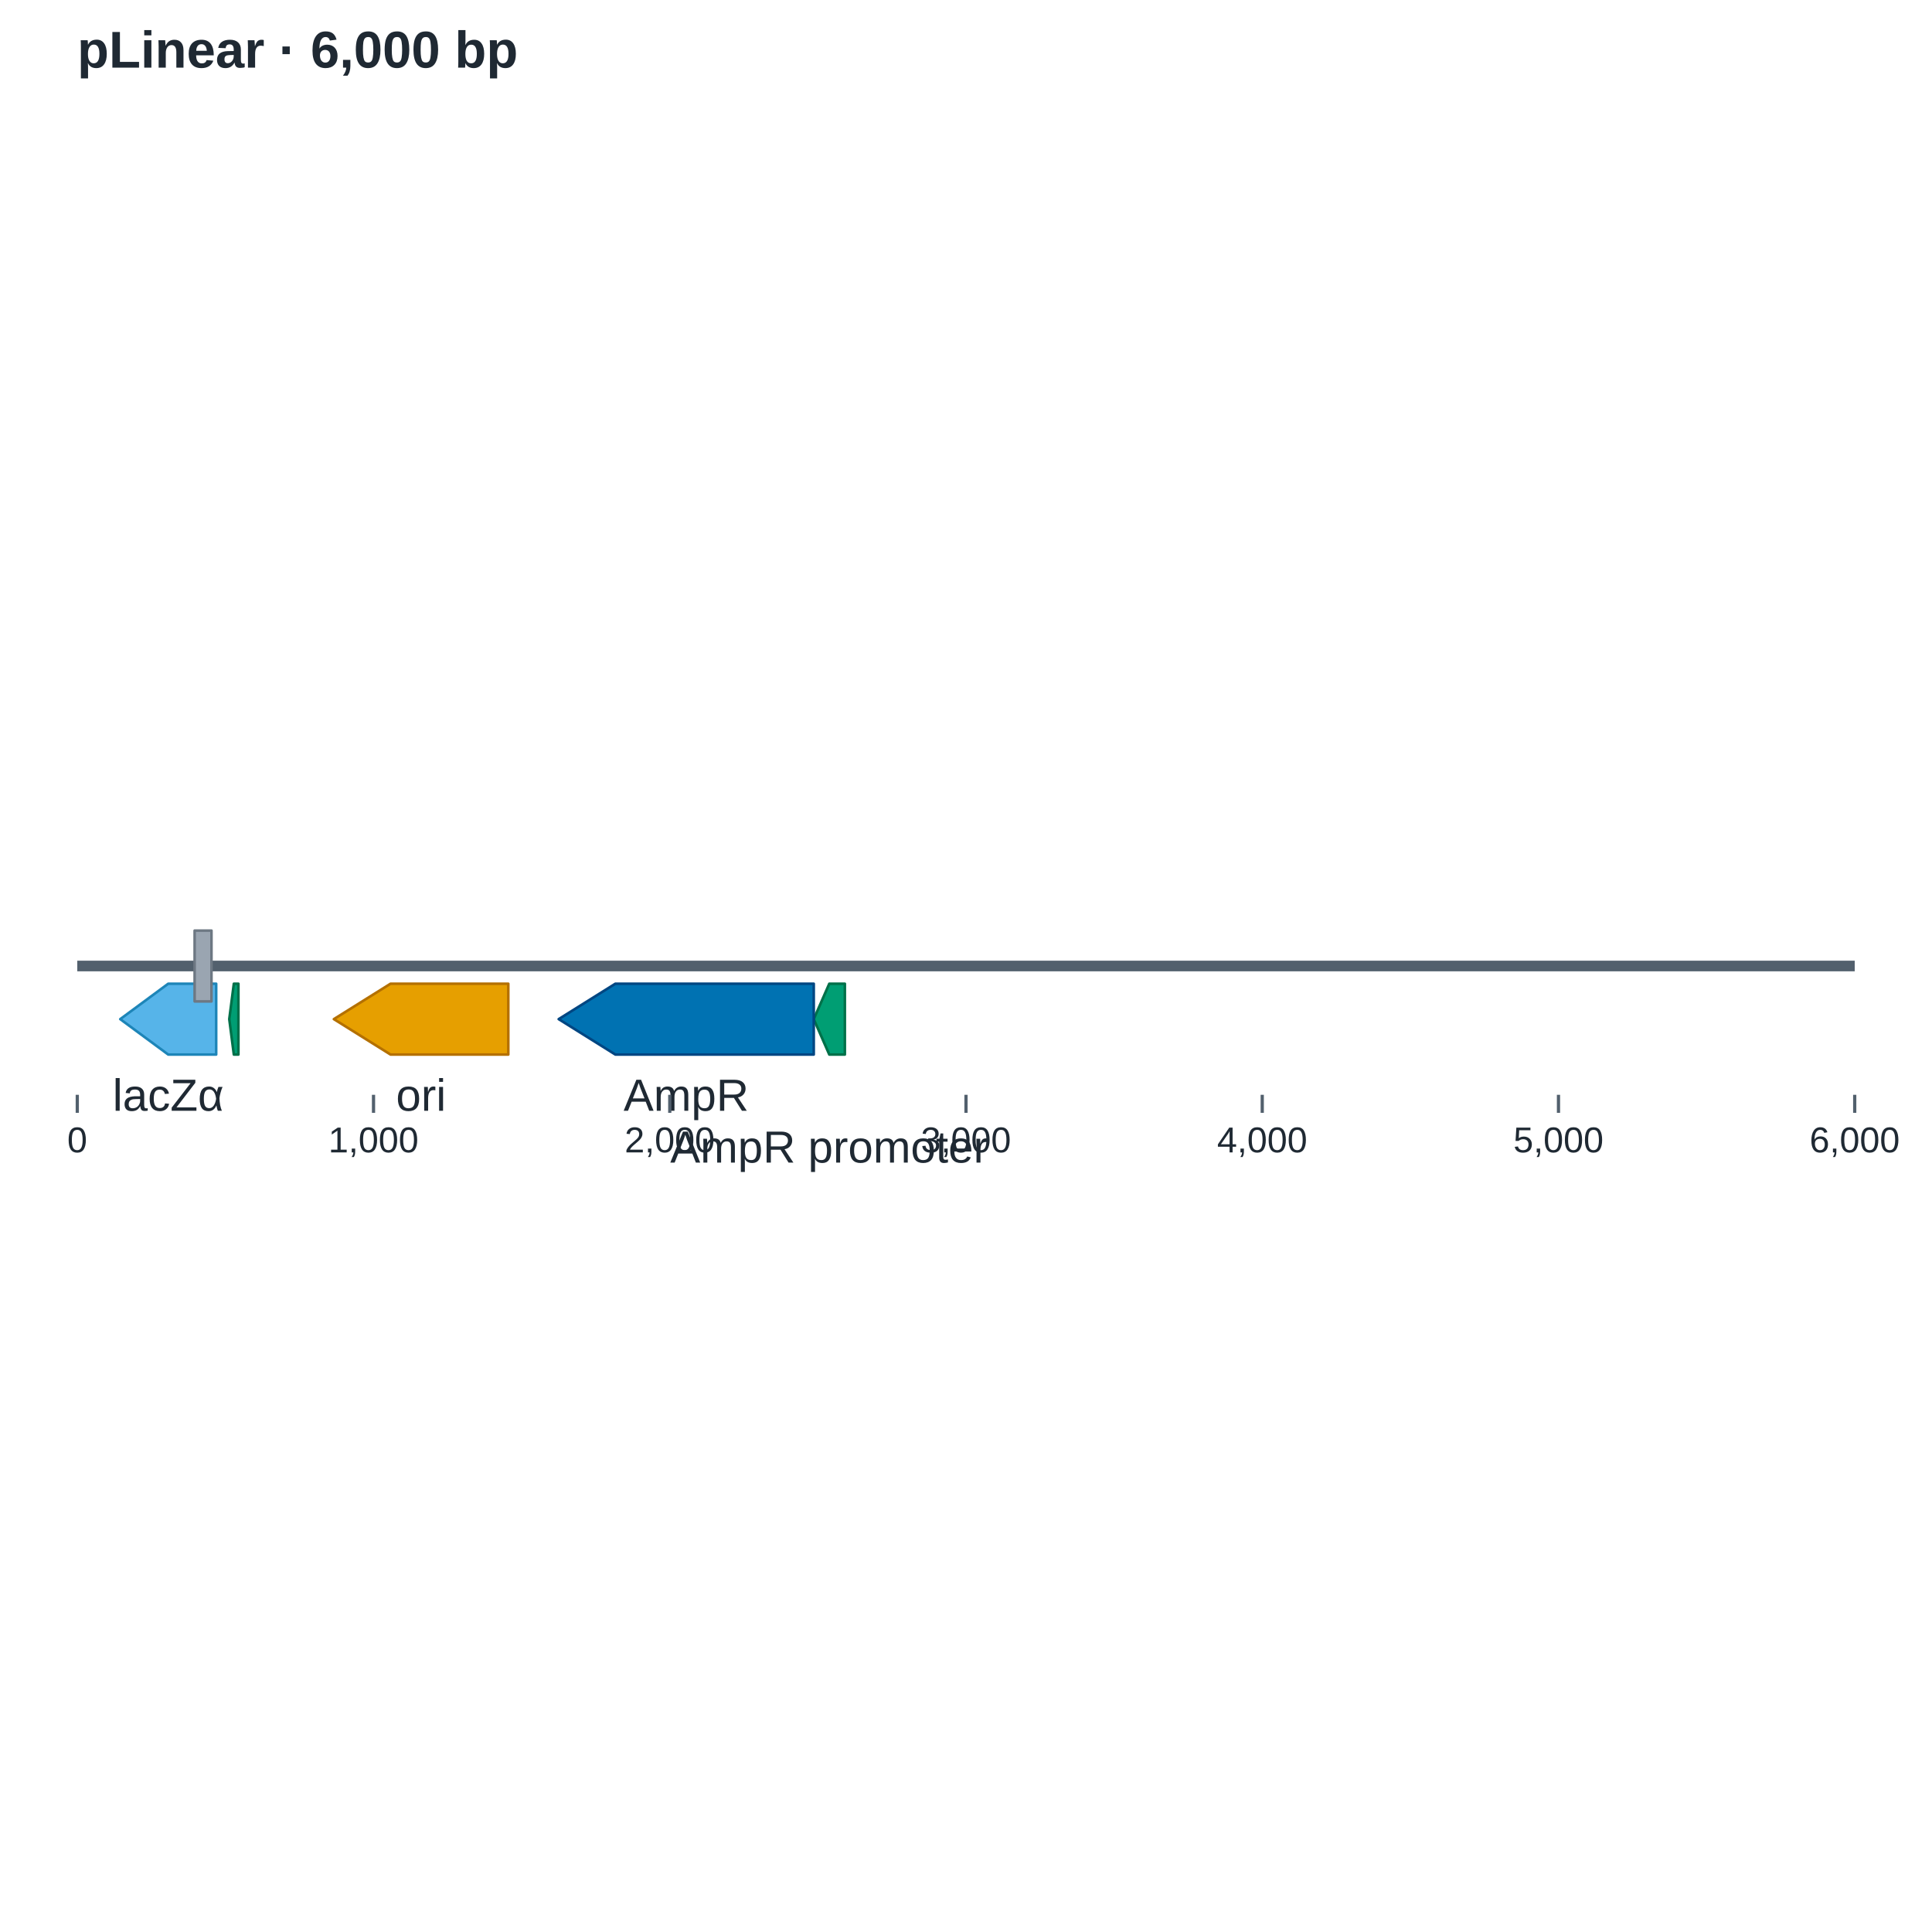
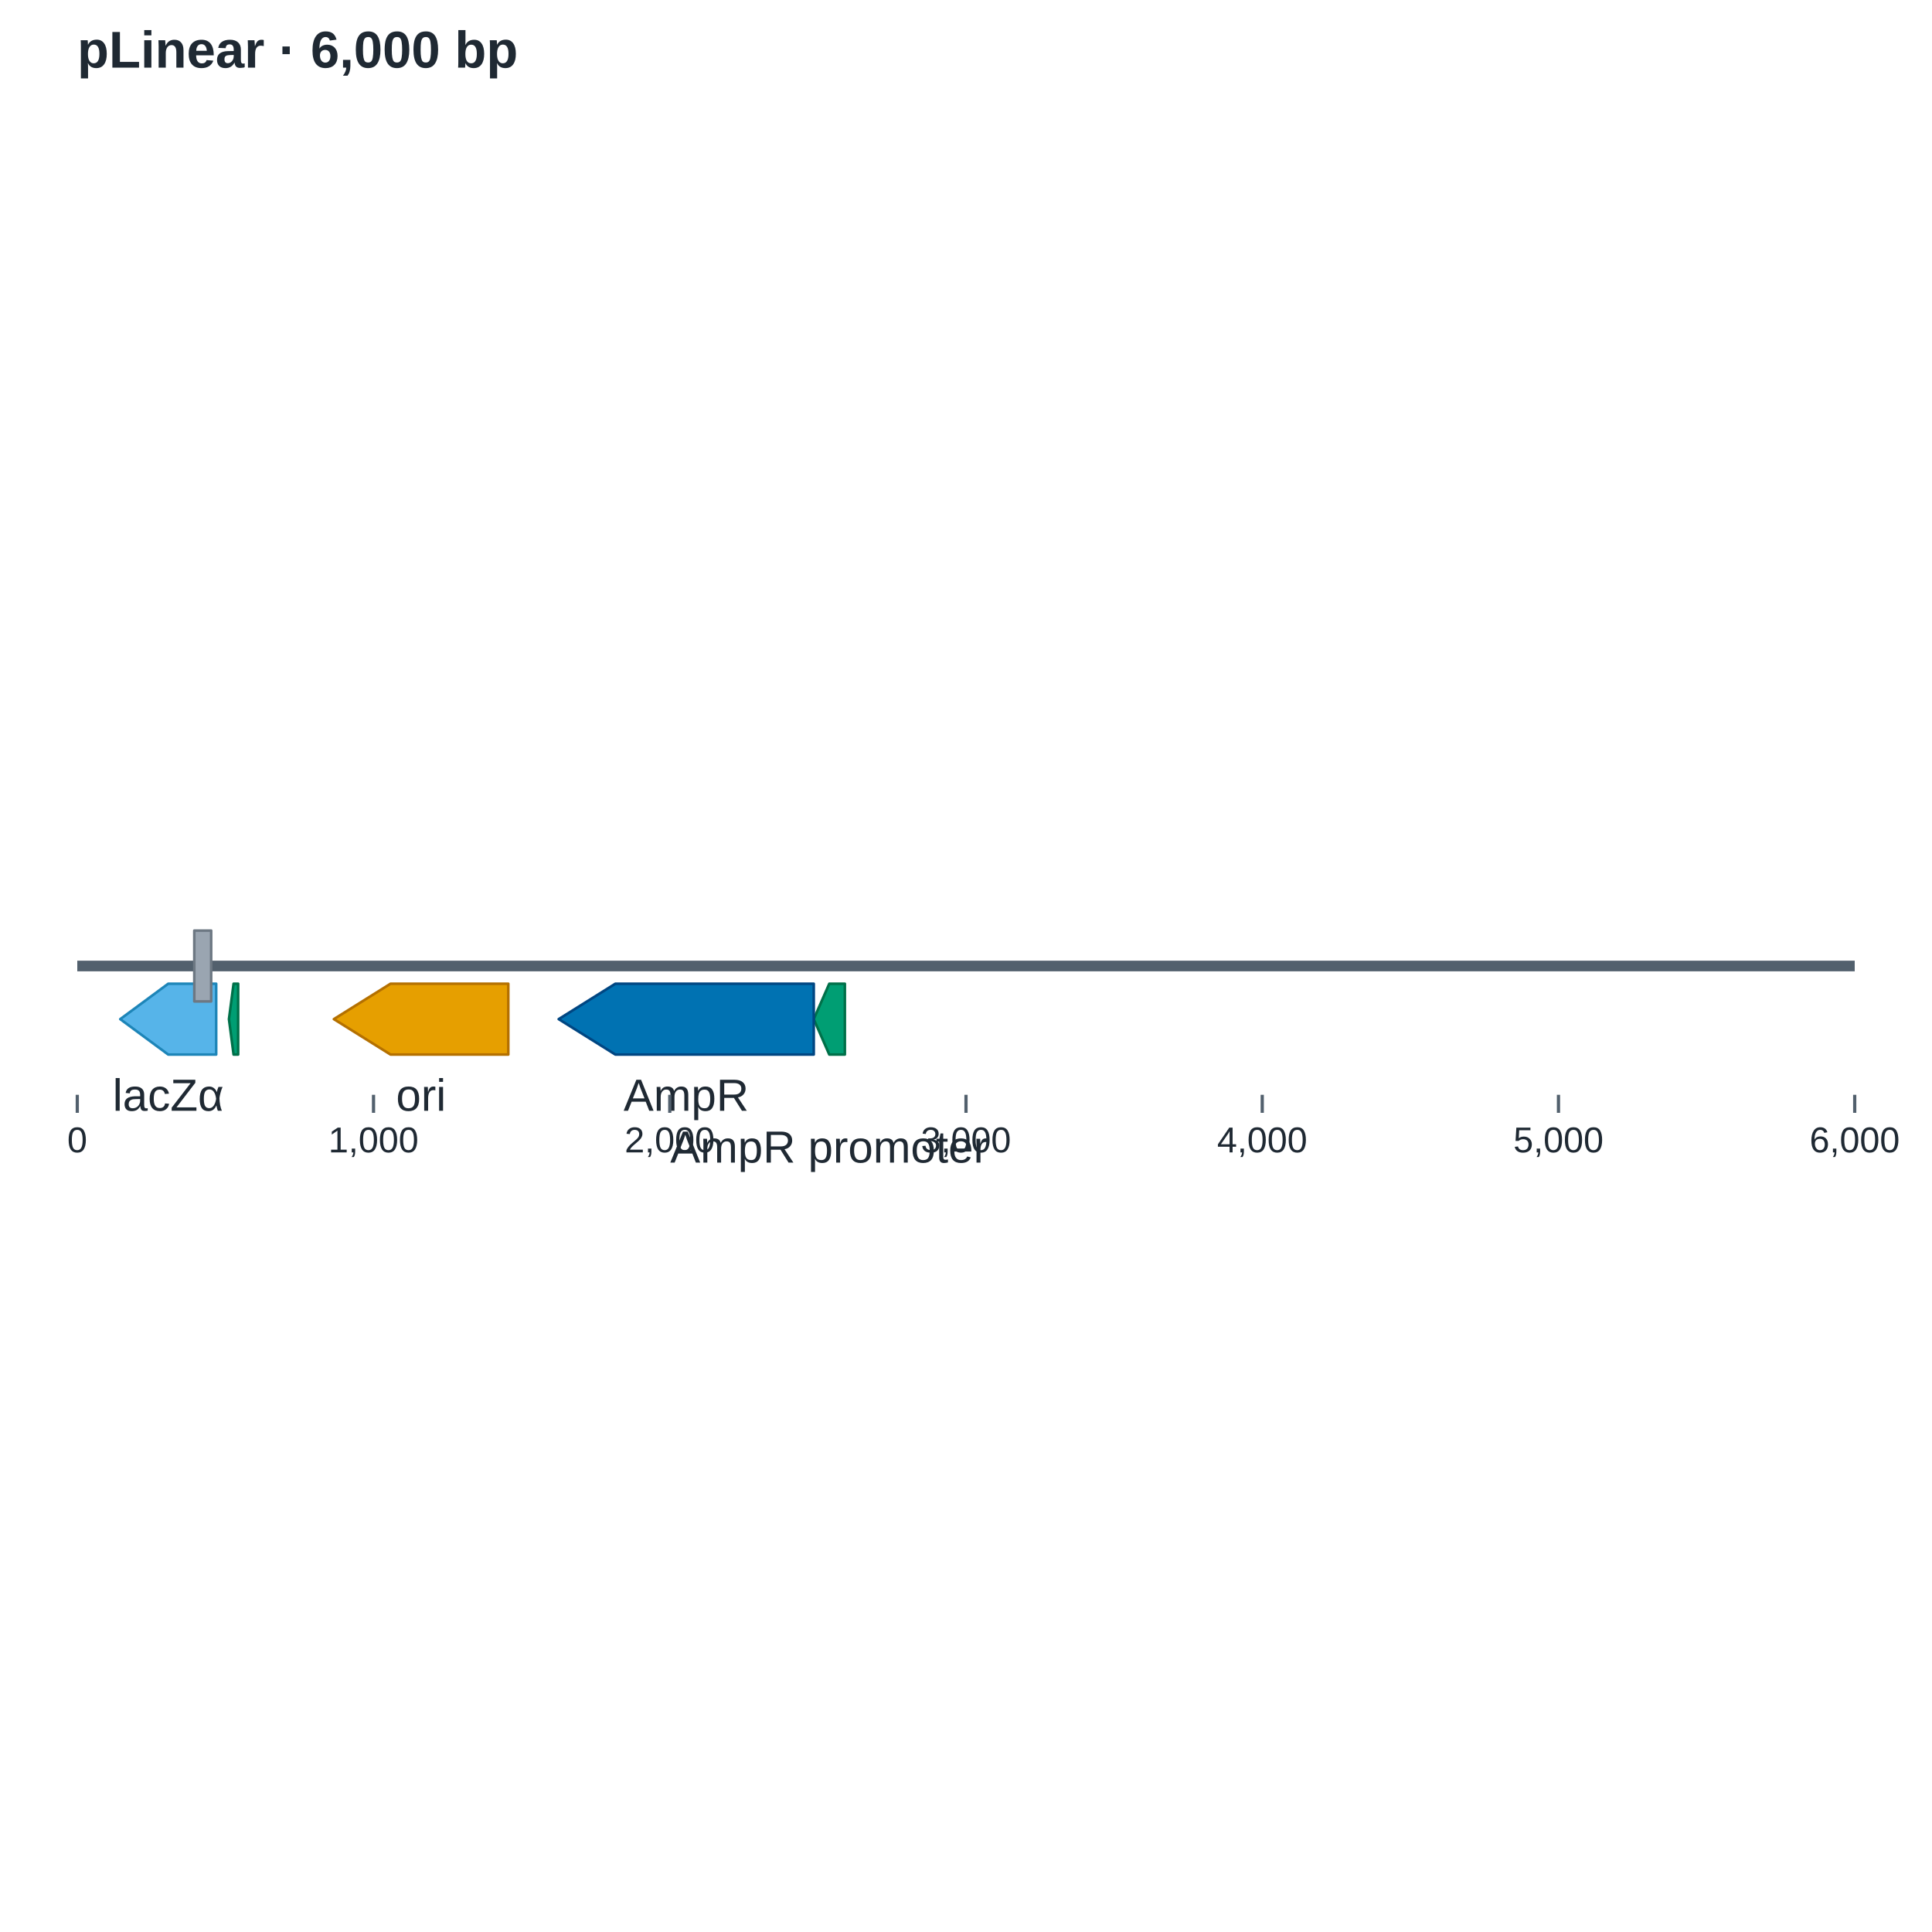
<svg xmlns="http://www.w3.org/2000/svg" viewBox="0 0 300 300">
  <path d="M12 150L288 150" fill="none" stroke="#52606d" stroke-width="1.65" />
  <g transform="translate(17.49 166.55)">
    <text xml:space="preserve">
      <tspan x="0" y="5.93" font-family="Arimo" font-size="7" fill="#1f2933">lacZα</tspan>
    </text>
  </g>
  <g transform="translate(61.49 166.55)">
    <text xml:space="preserve">
      <tspan x="0" y="5.93" font-family="Arimo" font-size="7" fill="#1f2933">ori</tspan>
    </text>
  </g>
  <g transform="translate(96.83 166.55)">
    <text xml:space="preserve">
      <tspan x="0" y="5.93" font-family="Arimo" font-size="7" fill="#1f2933">AmpR</tspan>
    </text>
  </g>
  <g transform="translate(104.07 174.6)">
    <text xml:space="preserve">
      <tspan x="0" y="5.93" font-family="Arimo" font-size="7" fill="#1f2933">AmpR promoter</tspan>
    </text>
  </g>
  <path d="M26.12 152.75L33.57 152.75L33.57 163.75L26.12 163.75L18.67 158.25Z" fill="#56b4e9" stroke="#1d85b8" stroke-width="0.4" stroke-linejoin="round" />
-   <path d="M30.22 144.5L32.84 144.5L32.84 155.5L30.22 155.5Z" fill="#9aa5b1" stroke="#6d7883" stroke-width="0.4" stroke-linejoin="round" />
-   <path d="M36.31 152.75L37.02 152.75L37.02 163.75L36.31 163.75L35.6 158.25ZM128.77 152.75L131.19 152.75L131.19 163.75L128.77 163.75L126.36 158.25Z" fill="#009e73" stroke="#007049" stroke-width="0.4" stroke-linejoin="round" />
+   <path d="M30.17 144.5L32.79 144.5L32.79 155.5L30.17 155.5Z" fill="#9aa5b1" stroke="#6d7883" stroke-width="0.4" stroke-linejoin="round" />
+   <path d="M36.27 152.75L36.98 152.75L36.98 163.75L36.27 163.75L35.55 158.25ZM128.77 152.75L131.19 152.75L131.19 163.75L128.77 163.75L126.36 158.25Z" fill="#009e73" stroke="#007049" stroke-width="0.4" stroke-linejoin="round" />
  <path d="M60.64 152.75L78.93 152.75L78.93 163.75L60.64 163.75L51.84 158.25Z" fill="#e69f00" stroke="#b47000" stroke-width="0.4" stroke-linejoin="round" />
  <path d="M95.55 152.75L126.36 152.75L126.36 163.75L95.55 163.75L86.75 158.25Z" fill="#0072b2" stroke="#004682" stroke-width="0.4" stroke-linejoin="round" />
  <g transform="translate(10.44 174.2)">
    <text xml:space="preserve">
      <tspan x="0" y="4.74" font-family="Arimo" font-size="5.6" fill="#1f2933">0</tspan>
    </text>
  </g>
  <g transform="translate(50.99 174.2)">
    <text xml:space="preserve">
      <tspan x="0" y="4.74" font-family="Arimo" font-size="5.6" fill="#1f2933">1,000</tspan>
    </text>
  </g>
  <g transform="translate(96.99 174.2)">
    <text xml:space="preserve">
      <tspan x="0" y="4.74" font-family="Arimo" font-size="5.6" fill="#1f2933">2,000</tspan>
    </text>
  </g>
  <g transform="translate(142.99 174.2)">
    <text xml:space="preserve">
      <tspan x="0" y="4.74" font-family="Arimo" font-size="5.6" fill="#1f2933">3,000</tspan>
    </text>
  </g>
  <g transform="translate(188.99 174.2)">
    <text xml:space="preserve">
      <tspan x="0" y="4.74" font-family="Arimo" font-size="5.6" fill="#1f2933">4,000</tspan>
    </text>
  </g>
  <g transform="translate(234.99 174.2)">
    <text xml:space="preserve">
      <tspan x="0" y="4.74" font-family="Arimo" font-size="5.6" fill="#1f2933">5,000</tspan>
    </text>
  </g>
  <g transform="translate(280.99 174.2)">
    <text xml:space="preserve">
      <tspan x="0" y="4.74" font-family="Arimo" font-size="5.6" fill="#1f2933">6,000</tspan>
    </text>
  </g>
  <path d="M12 170L12 172.8M58 170L58 172.8M104 170L104 172.8M150 170L150 172.8M196 170L196 172.8M242 170L242 172.8M288 170L288 172.8" fill="none" stroke="#52606d" stroke-width="0.5" />
  <g transform="translate(12 3.68)">
    <text xml:space="preserve">
      <tspan x="0" y="6.82" font-family="Arimo" font-size="8.05" font-weight="bold" fill="#1f2933">pLinear · 6,000 bp</tspan>
    </text>
  </g>
</svg>
